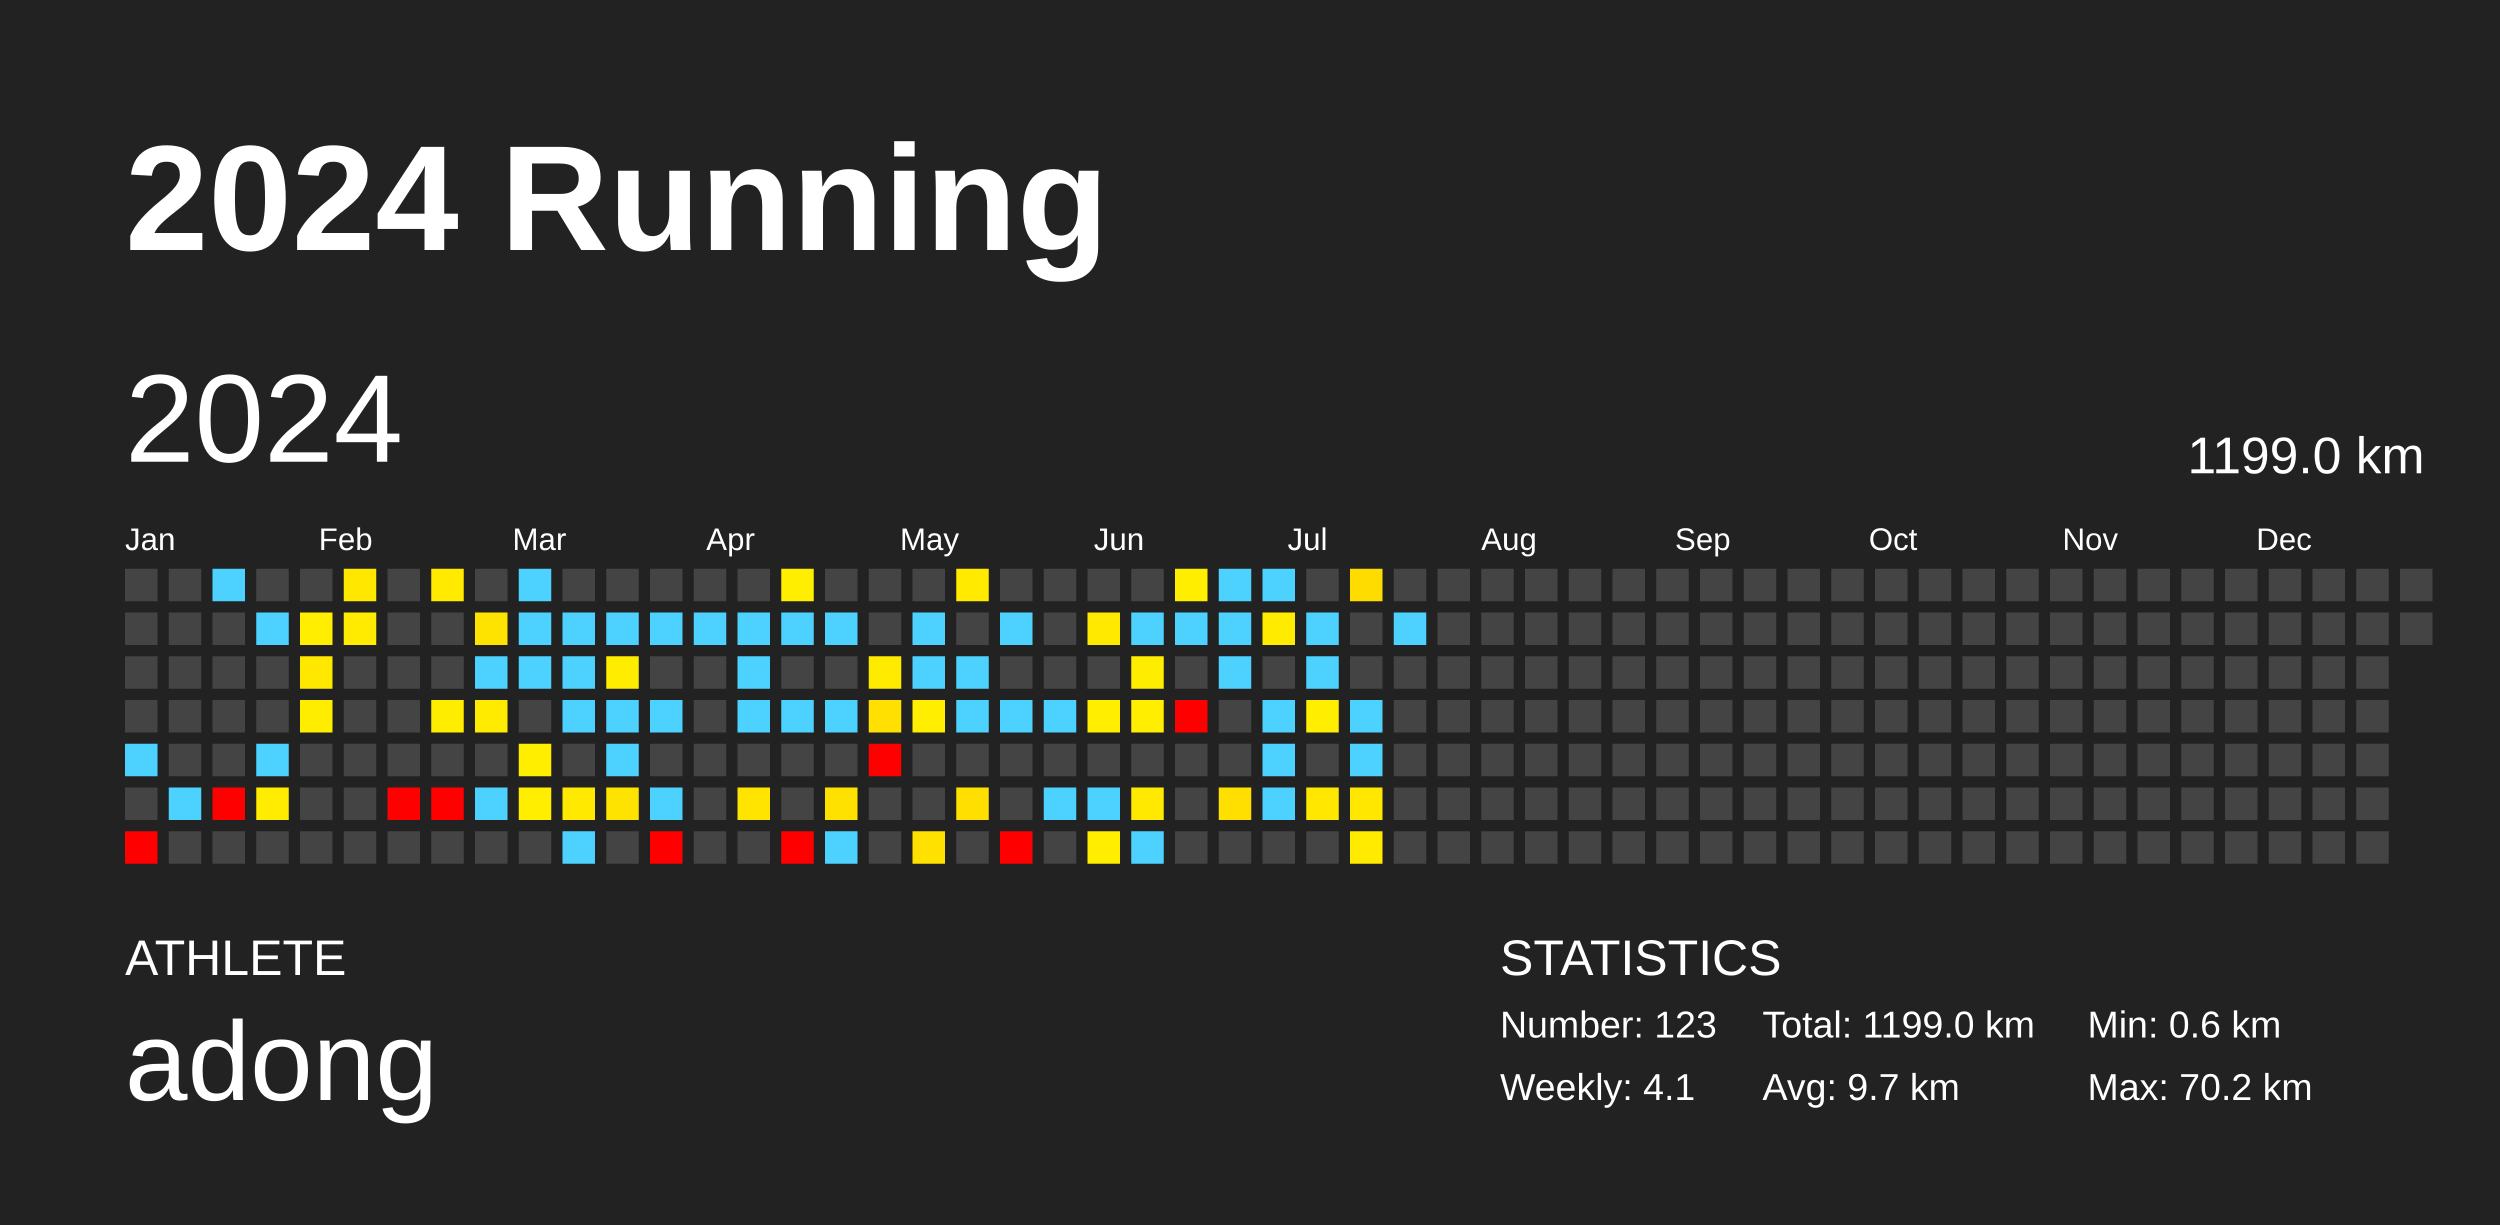
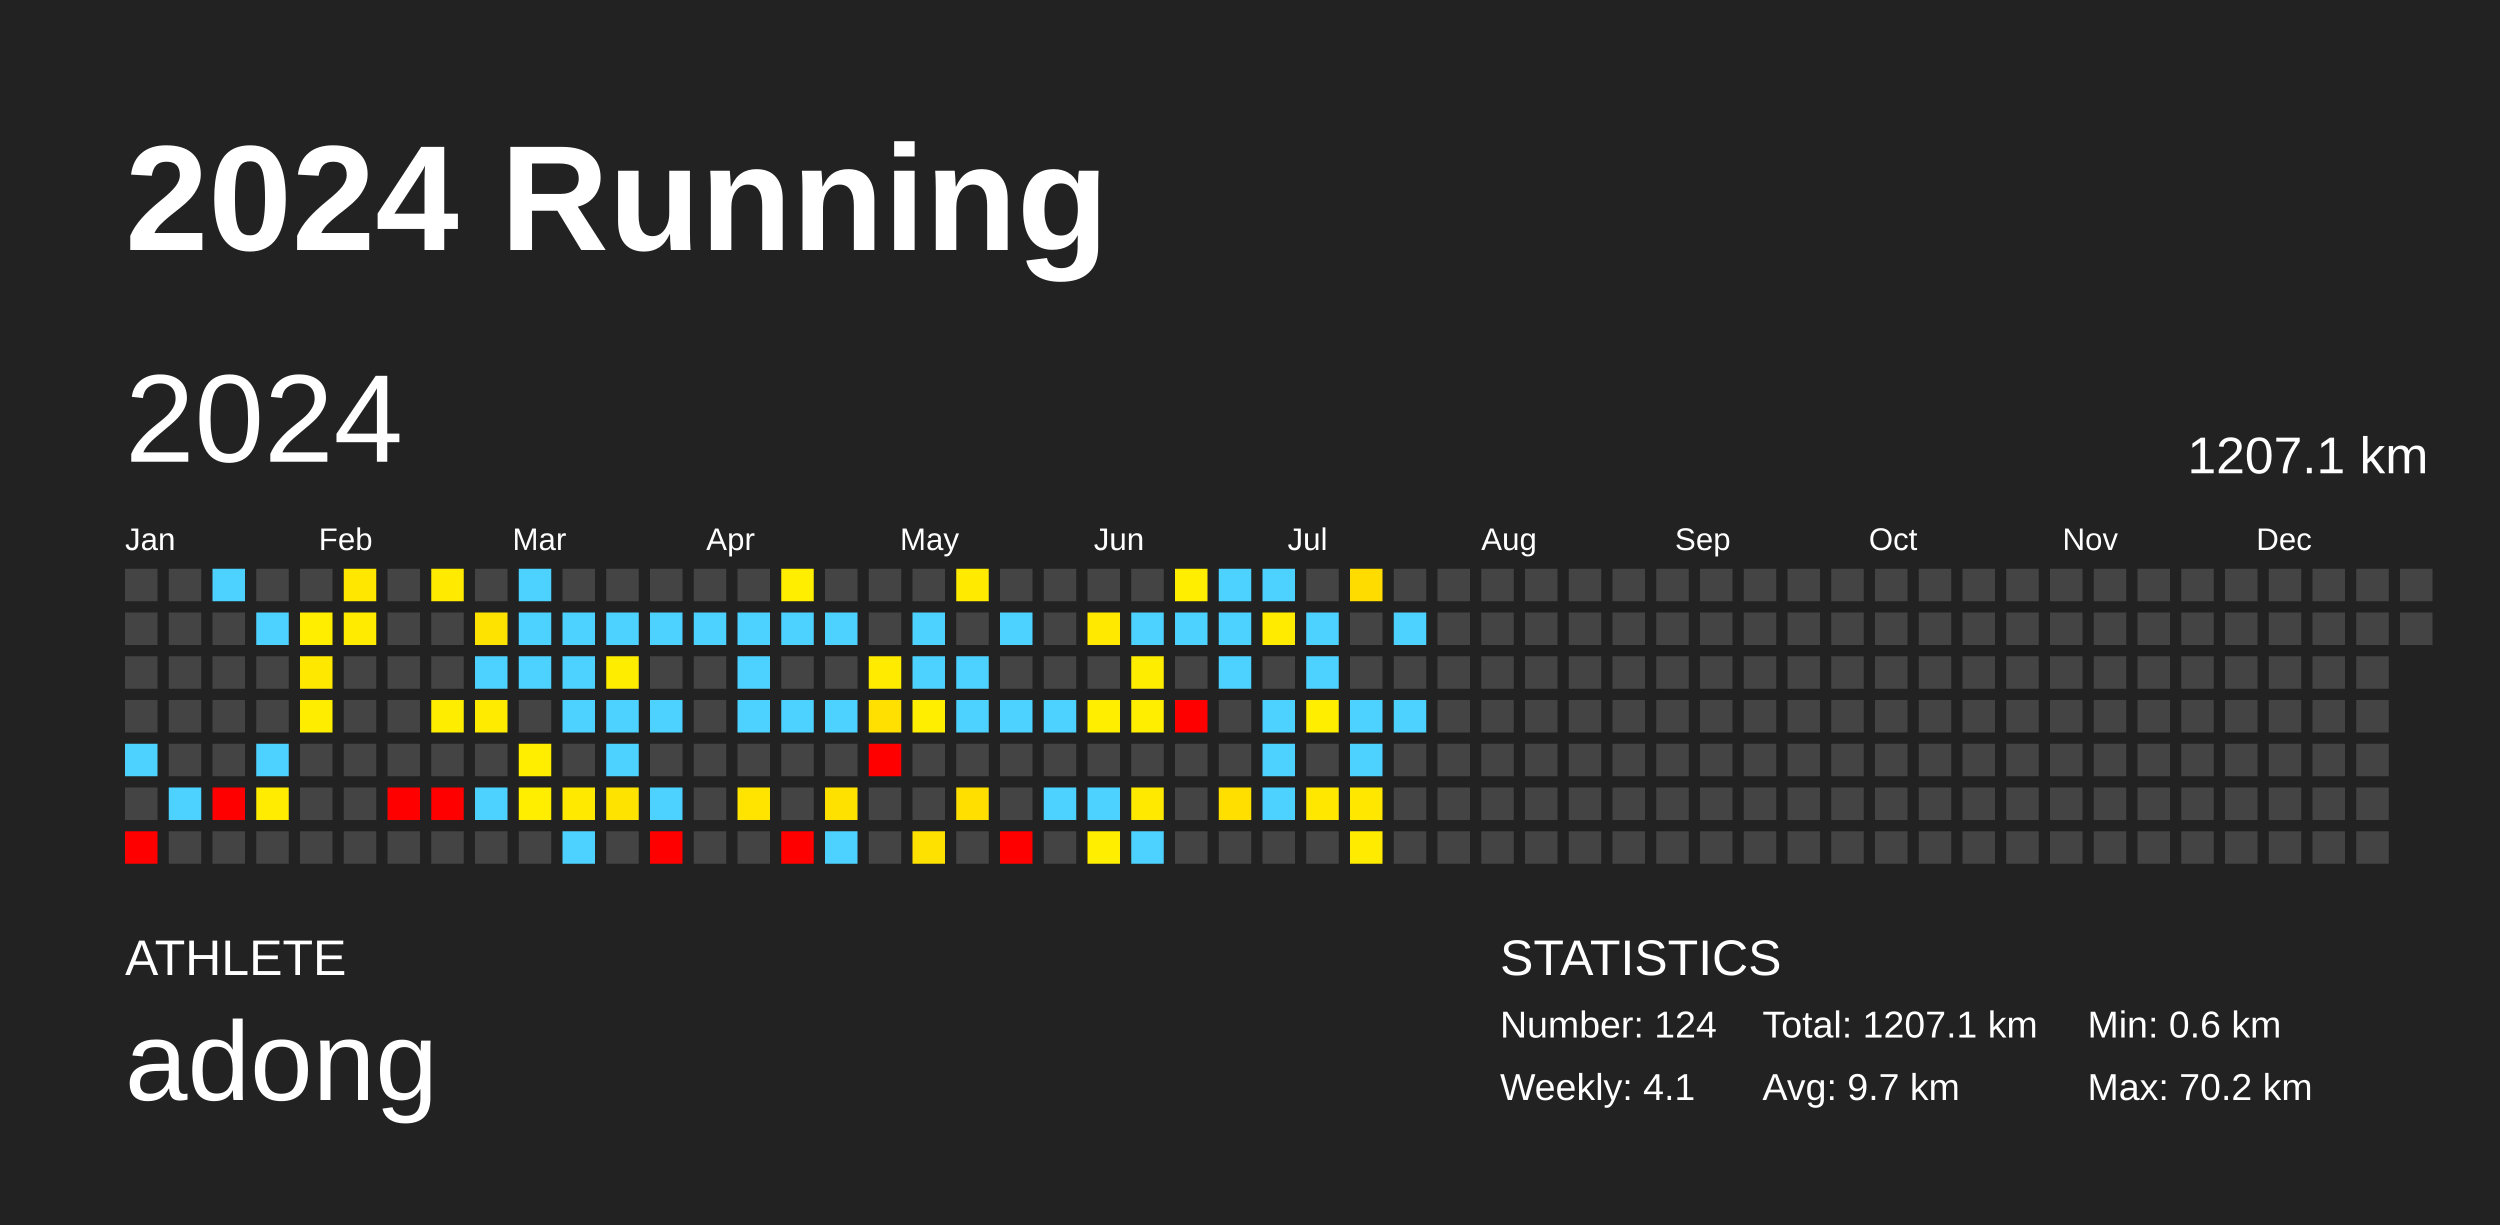
<svg xmlns="http://www.w3.org/2000/svg" baseProfile="full" height="98mm" version="1.1" viewBox="0,0,200,98" width="200mm">
  <defs />
  <rect fill="#222222" height="98" width="200" x="0" y="0" />
  <text fill="#FFFFFF" style="font-size:12px; font-family:Arial; font-weight:bold;" x="10" y="20">2024 Running</text>
  <text fill="#FFFFFF" style="font-size:4px; font-family:Arial" x="10" y="78">ATHLETE</text>
  <text fill="#FFFFFF" style="font-size:9px; font-family:Arial" x="10" y="88">adong</text>
  <text fill="#FFFFFF" style="font-size:4px; font-family:Arial" x="120" y="78">STATISTICS</text>
-   <text fill="#FFFFFF" style="font-size:3px; font-family:Arial" x="120" y="83">Number: 123</text>
+   <text fill="#FFFFFF" style="font-size:3px; font-family:Arial" x="120" y="83">Number: 124</text>
  <text fill="#FFFFFF" style="font-size:3px; font-family:Arial" x="120" y="88">Weekly: 4.1</text>
-   <text fill="#FFFFFF" style="font-size:3px; font-family:Arial" x="141" y="83">Total: 1199.0 km</text>
+   <text fill="#FFFFFF" style="font-size:3px; font-family:Arial" x="141" y="83">Total: 1207.1 km</text>
  <text fill="#FFFFFF" style="font-size:3px; font-family:Arial" x="141" y="88">Avg: 9.7 km</text>
  <text fill="#FFFFFF" style="font-size:3px; font-family:Arial" x="167" y="83">Min: 0.6 km</text>
  <text fill="#FFFFFF" style="font-size:3px; font-family:Arial" x="167" y="88">Max: 70.2 km</text>
  <text dominant-baseline="hanging" fill="#FFFFFF" style="font-size:10.0px; font-family:Arial;" x="10" y="30">2024</text>
-   <text dominant-baseline="hanging" fill="#FFFFFF" style="font-size:4.125px; font-family:Arial;" x="175" y="35">1199.0 km</text>
+   <text dominant-baseline="hanging" fill="#FFFFFF" style="font-size:4.125px; font-family:Arial;" x="175" y="35">1207.1 km</text>
  <text fill="#FFFFFF" style="font-size:2.5px; font-family:Arial" x="10.0" y="44">Jan</text>
  <text fill="#FFFFFF" style="font-size:2.5px; font-family:Arial" x="25.5" y="44">Feb</text>
  <text fill="#FFFFFF" style="font-size:2.5px; font-family:Arial" x="41.0" y="44">Mar</text>
  <text fill="#FFFFFF" style="font-size:2.5px; font-family:Arial" x="56.5" y="44">Apr</text>
  <text fill="#FFFFFF" style="font-size:2.5px; font-family:Arial" x="72.0" y="44">May</text>
  <text fill="#FFFFFF" style="font-size:2.5px; font-family:Arial" x="87.5" y="44">Jun</text>
  <text fill="#FFFFFF" style="font-size:2.5px; font-family:Arial" x="103.0" y="44">Jul</text>
  <text fill="#FFFFFF" style="font-size:2.5px; font-family:Arial" x="118.5" y="44">Aug</text>
  <text fill="#FFFFFF" style="font-size:2.5px; font-family:Arial" x="134.0" y="44">Sep</text>
  <text fill="#FFFFFF" style="font-size:2.5px; font-family:Arial" x="149.5" y="44">Oct</text>
  <text fill="#FFFFFF" style="font-size:2.5px; font-family:Arial" x="165.0" y="44">Nov</text>
  <text fill="#FFFFFF" style="font-size:2.5px; font-family:Arial" x="180.5" y="44">Dec</text>
  <rect fill="#444444" height="2.6" width="2.6" x="10.0" y="45.5" />
  <rect fill="#444444" height="2.6" width="2.6" x="10.0" y="49.0" />
  <rect fill="#444444" height="2.6" width="2.6" x="10.0" y="52.5" />
  <rect fill="#444444" height="2.6" width="2.6" x="10.0" y="56.0" />
  <rect fill="#4dd2ff" height="2.6" width="2.6" x="10.0" y="59.5" />
  <rect fill="#444444" height="2.6" width="2.6" x="10.0" y="63.0" />
  <rect fill="red" height="2.6" width="2.6" x="10.0" y="66.5" />
  <rect fill="#444444" height="2.6" width="2.6" x="13.5" y="45.5" />
  <rect fill="#444444" height="2.6" width="2.6" x="13.5" y="49.0" />
  <rect fill="#444444" height="2.6" width="2.6" x="13.5" y="52.5" />
  <rect fill="#444444" height="2.6" width="2.6" x="13.5" y="56.0" />
  <rect fill="#444444" height="2.6" width="2.6" x="13.5" y="59.5" />
  <rect fill="#4dd2ff" height="2.6" width="2.6" x="13.5" y="63.0" />
  <rect fill="#444444" height="2.6" width="2.6" x="13.5" y="66.5" />
  <rect fill="#4dd2ff" height="2.6" width="2.6" x="17.0" y="45.5" />
  <rect fill="#444444" height="2.6" width="2.6" x="17.0" y="49.0" />
  <rect fill="#444444" height="2.6" width="2.6" x="17.0" y="52.5" />
  <rect fill="#444444" height="2.6" width="2.6" x="17.0" y="56.0" />
  <rect fill="#444444" height="2.6" width="2.6" x="17.0" y="59.5" />
  <rect fill="red" height="2.6" width="2.6" x="17.0" y="63.0" />
  <rect fill="#444444" height="2.6" width="2.6" x="17.0" y="66.5" />
  <rect fill="#444444" height="2.6" width="2.6" x="20.5" y="45.5" />
  <rect fill="#4dd2ff" height="2.6" width="2.6" x="20.5" y="49.0" />
  <rect fill="#444444" height="2.6" width="2.6" x="20.5" y="52.5" />
  <rect fill="#444444" height="2.6" width="2.6" x="20.5" y="56.0" />
  <rect fill="#4dd2ff" height="2.6" width="2.6" x="20.5" y="59.5" />
  <rect fill="#ffec00" height="2.6" width="2.6" x="20.5" y="63.0" />
  <rect fill="#444444" height="2.6" width="2.6" x="20.5" y="66.5" />
  <rect fill="#444444" height="2.6" width="2.6" x="24.0" y="45.5" />
  <rect fill="#ffee00" height="2.6" width="2.6" x="24.0" y="49.0" />
  <rect fill="#ffe800" height="2.6" width="2.6" x="24.0" y="52.5" />
  <rect fill="#ffed00" height="2.6" width="2.6" x="24.0" y="56.0" />
  <rect fill="#444444" height="2.6" width="2.6" x="24.0" y="59.5" />
  <rect fill="#444444" height="2.6" width="2.6" x="24.0" y="63.0" />
  <rect fill="#444444" height="2.6" width="2.6" x="24.0" y="66.5" />
  <rect fill="#ffe700" height="2.6" width="2.6" x="27.5" y="45.5" />
  <rect fill="#ffeb00" height="2.6" width="2.6" x="27.5" y="49.0" />
  <rect fill="#444444" height="2.6" width="2.6" x="27.5" y="52.5" />
  <rect fill="#444444" height="2.6" width="2.6" x="27.5" y="56.0" />
  <rect fill="#444444" height="2.6" width="2.6" x="27.5" y="59.5" />
  <rect fill="#444444" height="2.6" width="2.6" x="27.5" y="63.0" />
  <rect fill="#444444" height="2.6" width="2.6" x="27.5" y="66.5" />
  <rect fill="#444444" height="2.6" width="2.6" x="31.0" y="45.5" />
  <rect fill="#444444" height="2.6" width="2.6" x="31.0" y="49.0" />
  <rect fill="#444444" height="2.6" width="2.6" x="31.0" y="52.5" />
  <rect fill="#444444" height="2.6" width="2.6" x="31.0" y="56.0" />
  <rect fill="#444444" height="2.6" width="2.6" x="31.0" y="59.5" />
  <rect fill="red" height="2.6" width="2.6" x="31.0" y="63.0" />
  <rect fill="#444444" height="2.6" width="2.6" x="31.0" y="66.5" />
  <rect fill="#ffea00" height="2.6" width="2.6" x="34.5" y="45.5" />
  <rect fill="#444444" height="2.6" width="2.6" x="34.5" y="49.0" />
  <rect fill="#444444" height="2.6" width="2.6" x="34.5" y="52.5" />
  <rect fill="#ffed00" height="2.6" width="2.6" x="34.5" y="56.0" />
  <rect fill="#444444" height="2.6" width="2.6" x="34.5" y="59.5" />
  <rect fill="red" height="2.6" width="2.6" x="34.5" y="63.0" />
  <rect fill="#444444" height="2.6" width="2.6" x="34.5" y="66.5" />
  <rect fill="#444444" height="2.6" width="2.6" x="38.0" y="45.5" />
  <rect fill="#ffe300" height="2.6" width="2.6" x="38.0" y="49.0" />
  <rect fill="#4dd2ff" height="2.6" width="2.6" x="38.0" y="52.5" />
  <rect fill="#ffeb00" height="2.6" width="2.6" x="38.0" y="56.0" />
  <rect fill="#444444" height="2.6" width="2.6" x="38.0" y="59.5" />
  <rect fill="#4dd2ff" height="2.6" width="2.6" x="38.0" y="63.0" />
  <rect fill="#444444" height="2.6" width="2.6" x="38.0" y="66.5" />
  <rect fill="#4dd2ff" height="2.6" width="2.6" x="41.5" y="45.5" />
  <rect fill="#4dd2ff" height="2.6" width="2.6" x="41.5" y="49.0" />
  <rect fill="#4dd2ff" height="2.6" width="2.6" x="41.5" y="52.5" />
  <rect fill="#444444" height="2.6" width="2.6" x="41.5" y="56.0" />
  <rect fill="#ffee00" height="2.6" width="2.6" x="41.5" y="59.5" />
  <rect fill="#ffee00" height="2.6" width="2.6" x="41.5" y="63.0" />
  <rect fill="#444444" height="2.6" width="2.6" x="41.5" y="66.5" />
  <rect fill="#444444" height="2.6" width="2.6" x="45.0" y="45.5" />
  <rect fill="#4dd2ff" height="2.6" width="2.6" x="45.0" y="49.0" />
  <rect fill="#4dd2ff" height="2.6" width="2.6" x="45.0" y="52.5" />
  <rect fill="#4dd2ff" height="2.6" width="2.6" x="45.0" y="56.0" />
  <rect fill="#444444" height="2.6" width="2.6" x="45.0" y="59.5" />
  <rect fill="#ffe900" height="2.6" width="2.6" x="45.0" y="63.0" />
  <rect fill="#4dd2ff" height="2.6" width="2.6" x="45.0" y="66.5" />
  <rect fill="#444444" height="2.6" width="2.6" x="48.5" y="45.5" />
  <rect fill="#4dd2ff" height="2.6" width="2.6" x="48.5" y="49.0" />
  <rect fill="#ffed00" height="2.6" width="2.6" x="48.5" y="52.5" />
  <rect fill="#4dd2ff" height="2.6" width="2.6" x="48.5" y="56.0" />
  <rect fill="#4dd2ff" height="2.6" width="2.6" x="48.5" y="59.5" />
  <rect fill="#ffe300" height="2.6" width="2.6" x="48.5" y="63.0" />
  <rect fill="#444444" height="2.6" width="2.6" x="48.5" y="66.5" />
  <rect fill="#444444" height="2.6" width="2.6" x="52.0" y="45.5" />
  <rect fill="#4dd2ff" height="2.6" width="2.6" x="52.0" y="49.0" />
  <rect fill="#444444" height="2.6" width="2.6" x="52.0" y="52.5" />
  <rect fill="#4dd2ff" height="2.6" width="2.6" x="52.0" y="56.0" />
  <rect fill="#444444" height="2.6" width="2.6" x="52.0" y="59.5" />
  <rect fill="#4dd2ff" height="2.6" width="2.6" x="52.0" y="63.0" />
  <rect fill="red" height="2.6" width="2.6" x="52.0" y="66.5" />
  <rect fill="#444444" height="2.6" width="2.6" x="55.5" y="45.5" />
  <rect fill="#4dd2ff" height="2.6" width="2.6" x="55.5" y="49.0" />
  <rect fill="#444444" height="2.6" width="2.6" x="55.5" y="52.5" />
  <rect fill="#444444" height="2.6" width="2.6" x="55.5" y="56.0" />
  <rect fill="#444444" height="2.6" width="2.6" x="55.5" y="59.5" />
  <rect fill="#444444" height="2.6" width="2.6" x="55.5" y="63.0" />
  <rect fill="#444444" height="2.6" width="2.6" x="55.5" y="66.5" />
  <rect fill="#444444" height="2.6" width="2.6" x="59.0" y="45.5" />
  <rect fill="#4dd2ff" height="2.6" width="2.6" x="59.0" y="49.0" />
  <rect fill="#4dd2ff" height="2.6" width="2.6" x="59.0" y="52.5" />
  <rect fill="#4dd2ff" height="2.6" width="2.6" x="59.0" y="56.0" />
  <rect fill="#444444" height="2.6" width="2.6" x="59.0" y="59.5" />
  <rect fill="#ffe400" height="2.6" width="2.6" x="59.0" y="63.0" />
  <rect fill="#444444" height="2.6" width="2.6" x="59.0" y="66.5" />
  <rect fill="#ffee00" height="2.6" width="2.6" x="62.5" y="45.5" />
  <rect fill="#4dd2ff" height="2.6" width="2.6" x="62.5" y="49.0" />
  <rect fill="#444444" height="2.6" width="2.6" x="62.5" y="52.5" />
  <rect fill="#4dd2ff" height="2.6" width="2.6" x="62.5" y="56.0" />
  <rect fill="#444444" height="2.6" width="2.6" x="62.5" y="59.5" />
  <rect fill="#444444" height="2.6" width="2.6" x="62.5" y="63.0" />
  <rect fill="red" height="2.6" width="2.6" x="62.5" y="66.5" />
  <rect fill="#444444" height="2.6" width="2.6" x="66.0" y="45.5" />
  <rect fill="#4dd2ff" height="2.6" width="2.6" x="66.0" y="49.0" />
  <rect fill="#444444" height="2.6" width="2.6" x="66.0" y="52.5" />
  <rect fill="#4dd2ff" height="2.6" width="2.6" x="66.0" y="56.0" />
  <rect fill="#444444" height="2.6" width="2.6" x="66.0" y="59.5" />
  <rect fill="#ffe100" height="2.6" width="2.6" x="66.0" y="63.0" />
  <rect fill="#4dd2ff" height="2.6" width="2.6" x="66.0" y="66.5" />
  <rect fill="#444444" height="2.6" width="2.6" x="69.5" y="45.5" />
  <rect fill="#444444" height="2.6" width="2.6" x="69.5" y="49.0" />
  <rect fill="#ffeb00" height="2.6" width="2.6" x="69.5" y="52.5" />
  <rect fill="#ffe000" height="2.6" width="2.6" x="69.5" y="56.0" />
  <rect fill="red" height="2.6" width="2.6" x="69.5" y="59.5" />
  <rect fill="#444444" height="2.6" width="2.6" x="69.5" y="63.0" />
  <rect fill="#444444" height="2.6" width="2.6" x="69.5" y="66.5" />
  <rect fill="#444444" height="2.6" width="2.6" x="73.0" y="45.5" />
  <rect fill="#4dd2ff" height="2.6" width="2.6" x="73.0" y="49.0" />
  <rect fill="#4dd2ff" height="2.6" width="2.6" x="73.0" y="52.5" />
  <rect fill="#ffee00" height="2.6" width="2.6" x="73.0" y="56.0" />
  <rect fill="#444444" height="2.6" width="2.6" x="73.0" y="59.5" />
  <rect fill="#444444" height="2.6" width="2.6" x="73.0" y="63.0" />
  <rect fill="#ffe100" height="2.6" width="2.6" x="73.0" y="66.5" />
  <rect fill="#ffea00" height="2.6" width="2.6" x="76.5" y="45.5" />
  <rect fill="#444444" height="2.6" width="2.6" x="76.5" y="49.0" />
  <rect fill="#4dd2ff" height="2.6" width="2.6" x="76.5" y="52.5" />
  <rect fill="#4dd2ff" height="2.6" width="2.6" x="76.5" y="56.0" />
  <rect fill="#444444" height="2.6" width="2.6" x="76.5" y="59.5" />
  <rect fill="#ffdf00" height="2.6" width="2.6" x="76.5" y="63.0" />
  <rect fill="#444444" height="2.6" width="2.6" x="76.5" y="66.5" />
  <rect fill="#444444" height="2.6" width="2.6" x="80.0" y="45.5" />
  <rect fill="#4dd2ff" height="2.6" width="2.6" x="80.0" y="49.0" />
  <rect fill="#444444" height="2.6" width="2.6" x="80.0" y="52.5" />
  <rect fill="#4dd2ff" height="2.6" width="2.6" x="80.0" y="56.0" />
  <rect fill="#444444" height="2.6" width="2.6" x="80.0" y="59.5" />
  <rect fill="#444444" height="2.6" width="2.6" x="80.0" y="63.0" />
  <rect fill="red" height="2.6" width="2.6" x="80.0" y="66.5" />
  <rect fill="#444444" height="2.6" width="2.6" x="83.5" y="45.5" />
  <rect fill="#444444" height="2.6" width="2.6" x="83.5" y="49.0" />
  <rect fill="#444444" height="2.6" width="2.6" x="83.5" y="52.5" />
  <rect fill="#4dd2ff" height="2.6" width="2.6" x="83.5" y="56.0" />
  <rect fill="#444444" height="2.6" width="2.6" x="83.5" y="59.5" />
  <rect fill="#4dd2ff" height="2.6" width="2.6" x="83.5" y="63.0" />
  <rect fill="#444444" height="2.6" width="2.6" x="83.5" y="66.5" />
  <rect fill="#444444" height="2.6" width="2.6" x="87.0" y="45.5" />
  <rect fill="#ffe900" height="2.6" width="2.6" x="87.0" y="49.0" />
  <rect fill="#444444" height="2.6" width="2.6" x="87.0" y="52.5" />
  <rect fill="#ffee00" height="2.6" width="2.6" x="87.0" y="56.0" />
  <rect fill="#444444" height="2.6" width="2.6" x="87.0" y="59.5" />
  <rect fill="#4dd2ff" height="2.6" width="2.6" x="87.0" y="63.0" />
  <rect fill="#ffee00" height="2.6" width="2.6" x="87.0" y="66.5" />
  <rect fill="#444444" height="2.6" width="2.6" x="90.5" y="45.5" />
  <rect fill="#4dd2ff" height="2.6" width="2.6" x="90.5" y="49.0" />
  <rect fill="#ffed00" height="2.6" width="2.6" x="90.5" y="52.5" />
  <rect fill="#ffee00" height="2.6" width="2.6" x="90.5" y="56.0" />
  <rect fill="#444444" height="2.6" width="2.6" x="90.5" y="59.5" />
  <rect fill="#ffe900" height="2.6" width="2.6" x="90.5" y="63.0" />
  <rect fill="#4dd2ff" height="2.6" width="2.6" x="90.5" y="66.5" />
  <rect fill="#ffee00" height="2.6" width="2.6" x="94.0" y="45.5" />
  <rect fill="#4dd2ff" height="2.6" width="2.6" x="94.0" y="49.0" />
  <rect fill="#444444" height="2.6" width="2.6" x="94.0" y="52.5" />
  <rect fill="red" height="2.6" width="2.6" x="94.0" y="56.0" />
  <rect fill="#444444" height="2.6" width="2.6" x="94.0" y="59.5" />
  <rect fill="#444444" height="2.6" width="2.6" x="94.0" y="63.0" />
  <rect fill="#444444" height="2.6" width="2.6" x="94.0" y="66.5" />
  <rect fill="#4dd2ff" height="2.6" width="2.6" x="97.5" y="45.5" />
  <rect fill="#4dd2ff" height="2.6" width="2.6" x="97.5" y="49.0" />
  <rect fill="#4dd2ff" height="2.6" width="2.6" x="97.5" y="52.5" />
  <rect fill="#444444" height="2.6" width="2.6" x="97.5" y="56.0" />
  <rect fill="#444444" height="2.6" width="2.6" x="97.5" y="59.5" />
  <rect fill="#ffdf00" height="2.6" width="2.6" x="97.5" y="63.0" />
  <rect fill="#444444" height="2.6" width="2.6" x="97.5" y="66.5" />
  <rect fill="#4dd2ff" height="2.6" width="2.6" x="101.0" y="45.5" />
  <rect fill="#ffeb00" height="2.6" width="2.6" x="101.0" y="49.0" />
  <rect fill="#444444" height="2.6" width="2.6" x="101.0" y="52.5" />
  <rect fill="#4dd2ff" height="2.6" width="2.6" x="101.0" y="56.0" />
  <rect fill="#4dd2ff" height="2.6" width="2.6" x="101.0" y="59.5" />
  <rect fill="#4dd2ff" height="2.6" width="2.6" x="101.0" y="63.0" />
  <rect fill="#444444" height="2.6" width="2.6" x="101.0" y="66.5" />
  <rect fill="#444444" height="2.6" width="2.6" x="104.5" y="45.5" />
  <rect fill="#4dd2ff" height="2.6" width="2.6" x="104.5" y="49.0" />
  <rect fill="#4dd2ff" height="2.6" width="2.6" x="104.5" y="52.5" />
  <rect fill="#ffee00" height="2.6" width="2.6" x="104.5" y="56.0" />
  <rect fill="#444444" height="2.6" width="2.6" x="104.5" y="59.5" />
  <rect fill="#ffe700" height="2.6" width="2.6" x="104.5" y="63.0" />
  <rect fill="#444444" height="2.6" width="2.6" x="104.5" y="66.5" />
  <rect fill="#ffdc00" height="2.6" width="2.6" x="108.0" y="45.5" />
  <rect fill="#444444" height="2.6" width="2.6" x="108.0" y="49.0" />
  <rect fill="#444444" height="2.6" width="2.6" x="108.0" y="52.5" />
  <rect fill="#4dd2ff" height="2.6" width="2.6" x="108.0" y="56.0" />
  <rect fill="#4dd2ff" height="2.6" width="2.6" x="108.0" y="59.5" />
  <rect fill="#ffe700" height="2.6" width="2.6" x="108.0" y="63.0" />
  <rect fill="#ffeb00" height="2.6" width="2.6" x="108.0" y="66.5" />
  <rect fill="#444444" height="2.6" width="2.6" x="111.5" y="45.5" />
  <rect fill="#4dd2ff" height="2.6" width="2.6" x="111.5" y="49.0" />
  <rect fill="#444444" height="2.6" width="2.6" x="111.5" y="52.5" />
-   <rect fill="#444444" height="2.6" width="2.6" x="111.5" y="56.0" />
+   <rect fill="#4dd2ff" height="2.6" width="2.6" x="111.5" y="56.0" />
  <rect fill="#444444" height="2.6" width="2.6" x="111.5" y="59.5" />
  <rect fill="#444444" height="2.6" width="2.6" x="111.5" y="63.0" />
  <rect fill="#444444" height="2.6" width="2.6" x="111.5" y="66.5" />
  <rect fill="#444444" height="2.6" width="2.6" x="115.0" y="45.5" />
  <rect fill="#444444" height="2.6" width="2.6" x="115.0" y="49.0" />
  <rect fill="#444444" height="2.6" width="2.6" x="115.0" y="52.5" />
  <rect fill="#444444" height="2.6" width="2.6" x="115.0" y="56.0" />
  <rect fill="#444444" height="2.6" width="2.6" x="115.0" y="59.5" />
  <rect fill="#444444" height="2.6" width="2.6" x="115.0" y="63.0" />
  <rect fill="#444444" height="2.6" width="2.6" x="115.0" y="66.5" />
  <rect fill="#444444" height="2.6" width="2.6" x="118.5" y="45.5" />
  <rect fill="#444444" height="2.6" width="2.6" x="118.5" y="49.0" />
  <rect fill="#444444" height="2.6" width="2.6" x="118.5" y="52.5" />
  <rect fill="#444444" height="2.6" width="2.6" x="118.5" y="56.0" />
  <rect fill="#444444" height="2.6" width="2.6" x="118.5" y="59.5" />
  <rect fill="#444444" height="2.6" width="2.6" x="118.5" y="63.0" />
  <rect fill="#444444" height="2.6" width="2.6" x="118.5" y="66.5" />
  <rect fill="#444444" height="2.6" width="2.6" x="122.0" y="45.5" />
  <rect fill="#444444" height="2.6" width="2.6" x="122.0" y="49.0" />
  <rect fill="#444444" height="2.6" width="2.6" x="122.0" y="52.5" />
  <rect fill="#444444" height="2.6" width="2.6" x="122.0" y="56.0" />
  <rect fill="#444444" height="2.6" width="2.6" x="122.0" y="59.5" />
  <rect fill="#444444" height="2.6" width="2.6" x="122.0" y="63.0" />
  <rect fill="#444444" height="2.6" width="2.6" x="122.0" y="66.5" />
  <rect fill="#444444" height="2.6" width="2.6" x="125.5" y="45.5" />
  <rect fill="#444444" height="2.6" width="2.6" x="125.5" y="49.0" />
  <rect fill="#444444" height="2.6" width="2.6" x="125.5" y="52.5" />
  <rect fill="#444444" height="2.6" width="2.6" x="125.5" y="56.0" />
  <rect fill="#444444" height="2.6" width="2.6" x="125.5" y="59.5" />
  <rect fill="#444444" height="2.6" width="2.6" x="125.5" y="63.0" />
  <rect fill="#444444" height="2.6" width="2.6" x="125.5" y="66.5" />
  <rect fill="#444444" height="2.6" width="2.6" x="129.0" y="45.5" />
  <rect fill="#444444" height="2.6" width="2.6" x="129.0" y="49.0" />
  <rect fill="#444444" height="2.6" width="2.6" x="129.0" y="52.5" />
  <rect fill="#444444" height="2.6" width="2.6" x="129.0" y="56.0" />
  <rect fill="#444444" height="2.6" width="2.6" x="129.0" y="59.5" />
  <rect fill="#444444" height="2.6" width="2.6" x="129.0" y="63.0" />
  <rect fill="#444444" height="2.6" width="2.6" x="129.0" y="66.5" />
  <rect fill="#444444" height="2.6" width="2.6" x="132.5" y="45.5" />
  <rect fill="#444444" height="2.6" width="2.6" x="132.5" y="49.0" />
  <rect fill="#444444" height="2.6" width="2.6" x="132.5" y="52.5" />
  <rect fill="#444444" height="2.6" width="2.6" x="132.5" y="56.0" />
  <rect fill="#444444" height="2.6" width="2.6" x="132.5" y="59.5" />
  <rect fill="#444444" height="2.6" width="2.6" x="132.5" y="63.0" />
  <rect fill="#444444" height="2.6" width="2.6" x="132.5" y="66.5" />
  <rect fill="#444444" height="2.6" width="2.6" x="136.0" y="45.5" />
  <rect fill="#444444" height="2.6" width="2.6" x="136.0" y="49.0" />
  <rect fill="#444444" height="2.6" width="2.6" x="136.0" y="52.5" />
  <rect fill="#444444" height="2.6" width="2.6" x="136.0" y="56.0" />
  <rect fill="#444444" height="2.6" width="2.6" x="136.0" y="59.5" />
  <rect fill="#444444" height="2.6" width="2.6" x="136.0" y="63.0" />
  <rect fill="#444444" height="2.6" width="2.6" x="136.0" y="66.5" />
  <rect fill="#444444" height="2.6" width="2.6" x="139.5" y="45.5" />
  <rect fill="#444444" height="2.6" width="2.6" x="139.5" y="49.0" />
  <rect fill="#444444" height="2.6" width="2.6" x="139.5" y="52.5" />
  <rect fill="#444444" height="2.6" width="2.6" x="139.5" y="56.0" />
  <rect fill="#444444" height="2.6" width="2.6" x="139.5" y="59.5" />
  <rect fill="#444444" height="2.6" width="2.6" x="139.5" y="63.0" />
  <rect fill="#444444" height="2.6" width="2.6" x="139.5" y="66.5" />
  <rect fill="#444444" height="2.6" width="2.6" x="143.0" y="45.5" />
  <rect fill="#444444" height="2.6" width="2.6" x="143.0" y="49.0" />
  <rect fill="#444444" height="2.6" width="2.6" x="143.0" y="52.5" />
  <rect fill="#444444" height="2.6" width="2.6" x="143.0" y="56.0" />
  <rect fill="#444444" height="2.6" width="2.6" x="143.0" y="59.5" />
  <rect fill="#444444" height="2.6" width="2.6" x="143.0" y="63.0" />
  <rect fill="#444444" height="2.6" width="2.6" x="143.0" y="66.5" />
  <rect fill="#444444" height="2.6" width="2.6" x="146.5" y="45.5" />
  <rect fill="#444444" height="2.6" width="2.6" x="146.5" y="49.0" />
  <rect fill="#444444" height="2.6" width="2.6" x="146.5" y="52.5" />
  <rect fill="#444444" height="2.6" width="2.6" x="146.5" y="56.0" />
  <rect fill="#444444" height="2.6" width="2.6" x="146.5" y="59.5" />
  <rect fill="#444444" height="2.6" width="2.6" x="146.5" y="63.0" />
  <rect fill="#444444" height="2.6" width="2.6" x="146.5" y="66.5" />
  <rect fill="#444444" height="2.6" width="2.6" x="150.0" y="45.5" />
  <rect fill="#444444" height="2.6" width="2.6" x="150.0" y="49.0" />
  <rect fill="#444444" height="2.6" width="2.6" x="150.0" y="52.5" />
  <rect fill="#444444" height="2.6" width="2.6" x="150.0" y="56.0" />
  <rect fill="#444444" height="2.6" width="2.6" x="150.0" y="59.5" />
  <rect fill="#444444" height="2.6" width="2.6" x="150.0" y="63.0" />
  <rect fill="#444444" height="2.6" width="2.6" x="150.0" y="66.5" />
  <rect fill="#444444" height="2.6" width="2.6" x="153.5" y="45.5" />
  <rect fill="#444444" height="2.6" width="2.6" x="153.5" y="49.0" />
  <rect fill="#444444" height="2.6" width="2.6" x="153.5" y="52.5" />
  <rect fill="#444444" height="2.6" width="2.6" x="153.5" y="56.0" />
  <rect fill="#444444" height="2.6" width="2.6" x="153.5" y="59.5" />
  <rect fill="#444444" height="2.6" width="2.6" x="153.5" y="63.0" />
  <rect fill="#444444" height="2.6" width="2.6" x="153.5" y="66.5" />
  <rect fill="#444444" height="2.6" width="2.6" x="157.0" y="45.5" />
  <rect fill="#444444" height="2.6" width="2.6" x="157.0" y="49.0" />
  <rect fill="#444444" height="2.6" width="2.6" x="157.0" y="52.5" />
  <rect fill="#444444" height="2.6" width="2.6" x="157.0" y="56.0" />
  <rect fill="#444444" height="2.6" width="2.6" x="157.0" y="59.5" />
  <rect fill="#444444" height="2.6" width="2.6" x="157.0" y="63.0" />
  <rect fill="#444444" height="2.6" width="2.6" x="157.0" y="66.5" />
  <rect fill="#444444" height="2.6" width="2.6" x="160.5" y="45.5" />
  <rect fill="#444444" height="2.6" width="2.6" x="160.5" y="49.0" />
  <rect fill="#444444" height="2.6" width="2.6" x="160.5" y="52.5" />
  <rect fill="#444444" height="2.6" width="2.6" x="160.5" y="56.0" />
  <rect fill="#444444" height="2.6" width="2.6" x="160.5" y="59.5" />
  <rect fill="#444444" height="2.6" width="2.6" x="160.5" y="63.0" />
  <rect fill="#444444" height="2.6" width="2.6" x="160.5" y="66.5" />
  <rect fill="#444444" height="2.6" width="2.6" x="164.0" y="45.5" />
  <rect fill="#444444" height="2.6" width="2.6" x="164.0" y="49.0" />
  <rect fill="#444444" height="2.6" width="2.6" x="164.0" y="52.5" />
  <rect fill="#444444" height="2.6" width="2.6" x="164.0" y="56.0" />
  <rect fill="#444444" height="2.6" width="2.6" x="164.0" y="59.5" />
  <rect fill="#444444" height="2.6" width="2.6" x="164.0" y="63.0" />
  <rect fill="#444444" height="2.6" width="2.6" x="164.0" y="66.5" />
  <rect fill="#444444" height="2.6" width="2.6" x="167.5" y="45.5" />
  <rect fill="#444444" height="2.6" width="2.6" x="167.5" y="49.0" />
  <rect fill="#444444" height="2.6" width="2.6" x="167.5" y="52.5" />
  <rect fill="#444444" height="2.6" width="2.6" x="167.5" y="56.0" />
  <rect fill="#444444" height="2.6" width="2.6" x="167.5" y="59.5" />
  <rect fill="#444444" height="2.6" width="2.6" x="167.5" y="63.0" />
  <rect fill="#444444" height="2.6" width="2.6" x="167.5" y="66.5" />
  <rect fill="#444444" height="2.6" width="2.6" x="171.0" y="45.5" />
  <rect fill="#444444" height="2.6" width="2.6" x="171.0" y="49.0" />
  <rect fill="#444444" height="2.6" width="2.6" x="171.0" y="52.5" />
  <rect fill="#444444" height="2.6" width="2.6" x="171.0" y="56.0" />
  <rect fill="#444444" height="2.6" width="2.6" x="171.0" y="59.5" />
  <rect fill="#444444" height="2.6" width="2.6" x="171.0" y="63.0" />
  <rect fill="#444444" height="2.6" width="2.6" x="171.0" y="66.5" />
  <rect fill="#444444" height="2.6" width="2.6" x="174.5" y="45.5" />
  <rect fill="#444444" height="2.6" width="2.6" x="174.5" y="49.0" />
  <rect fill="#444444" height="2.6" width="2.6" x="174.5" y="52.5" />
  <rect fill="#444444" height="2.6" width="2.6" x="174.5" y="56.0" />
  <rect fill="#444444" height="2.6" width="2.6" x="174.5" y="59.5" />
  <rect fill="#444444" height="2.6" width="2.6" x="174.5" y="63.0" />
  <rect fill="#444444" height="2.6" width="2.6" x="174.5" y="66.5" />
  <rect fill="#444444" height="2.6" width="2.6" x="178.0" y="45.5" />
  <rect fill="#444444" height="2.6" width="2.6" x="178.0" y="49.0" />
  <rect fill="#444444" height="2.6" width="2.6" x="178.0" y="52.5" />
  <rect fill="#444444" height="2.6" width="2.6" x="178.0" y="56.0" />
  <rect fill="#444444" height="2.6" width="2.6" x="178.0" y="59.5" />
  <rect fill="#444444" height="2.6" width="2.6" x="178.0" y="63.0" />
  <rect fill="#444444" height="2.6" width="2.6" x="178.0" y="66.5" />
  <rect fill="#444444" height="2.6" width="2.6" x="181.5" y="45.5" />
  <rect fill="#444444" height="2.6" width="2.6" x="181.5" y="49.0" />
  <rect fill="#444444" height="2.6" width="2.6" x="181.5" y="52.5" />
  <rect fill="#444444" height="2.6" width="2.6" x="181.5" y="56.0" />
  <rect fill="#444444" height="2.6" width="2.6" x="181.5" y="59.5" />
  <rect fill="#444444" height="2.6" width="2.6" x="181.5" y="63.0" />
  <rect fill="#444444" height="2.6" width="2.6" x="181.5" y="66.5" />
  <rect fill="#444444" height="2.6" width="2.6" x="185.0" y="45.5" />
  <rect fill="#444444" height="2.6" width="2.6" x="185.0" y="49.0" />
  <rect fill="#444444" height="2.6" width="2.6" x="185.0" y="52.5" />
  <rect fill="#444444" height="2.6" width="2.6" x="185.0" y="56.0" />
  <rect fill="#444444" height="2.6" width="2.6" x="185.0" y="59.5" />
  <rect fill="#444444" height="2.6" width="2.6" x="185.0" y="63.0" />
  <rect fill="#444444" height="2.6" width="2.6" x="185.0" y="66.5" />
  <rect fill="#444444" height="2.6" width="2.6" x="188.5" y="45.5" />
  <rect fill="#444444" height="2.6" width="2.6" x="188.5" y="49.0" />
  <rect fill="#444444" height="2.6" width="2.6" x="188.5" y="52.5" />
  <rect fill="#444444" height="2.6" width="2.6" x="188.5" y="56.0" />
  <rect fill="#444444" height="2.6" width="2.6" x="188.5" y="59.5" />
  <rect fill="#444444" height="2.6" width="2.6" x="188.5" y="63.0" />
  <rect fill="#444444" height="2.6" width="2.6" x="188.5" y="66.5" />
  <rect fill="#444444" height="2.6" width="2.6" x="192.0" y="45.5" />
  <rect fill="#444444" height="2.6" width="2.6" x="192.0" y="49.0" />
</svg>
